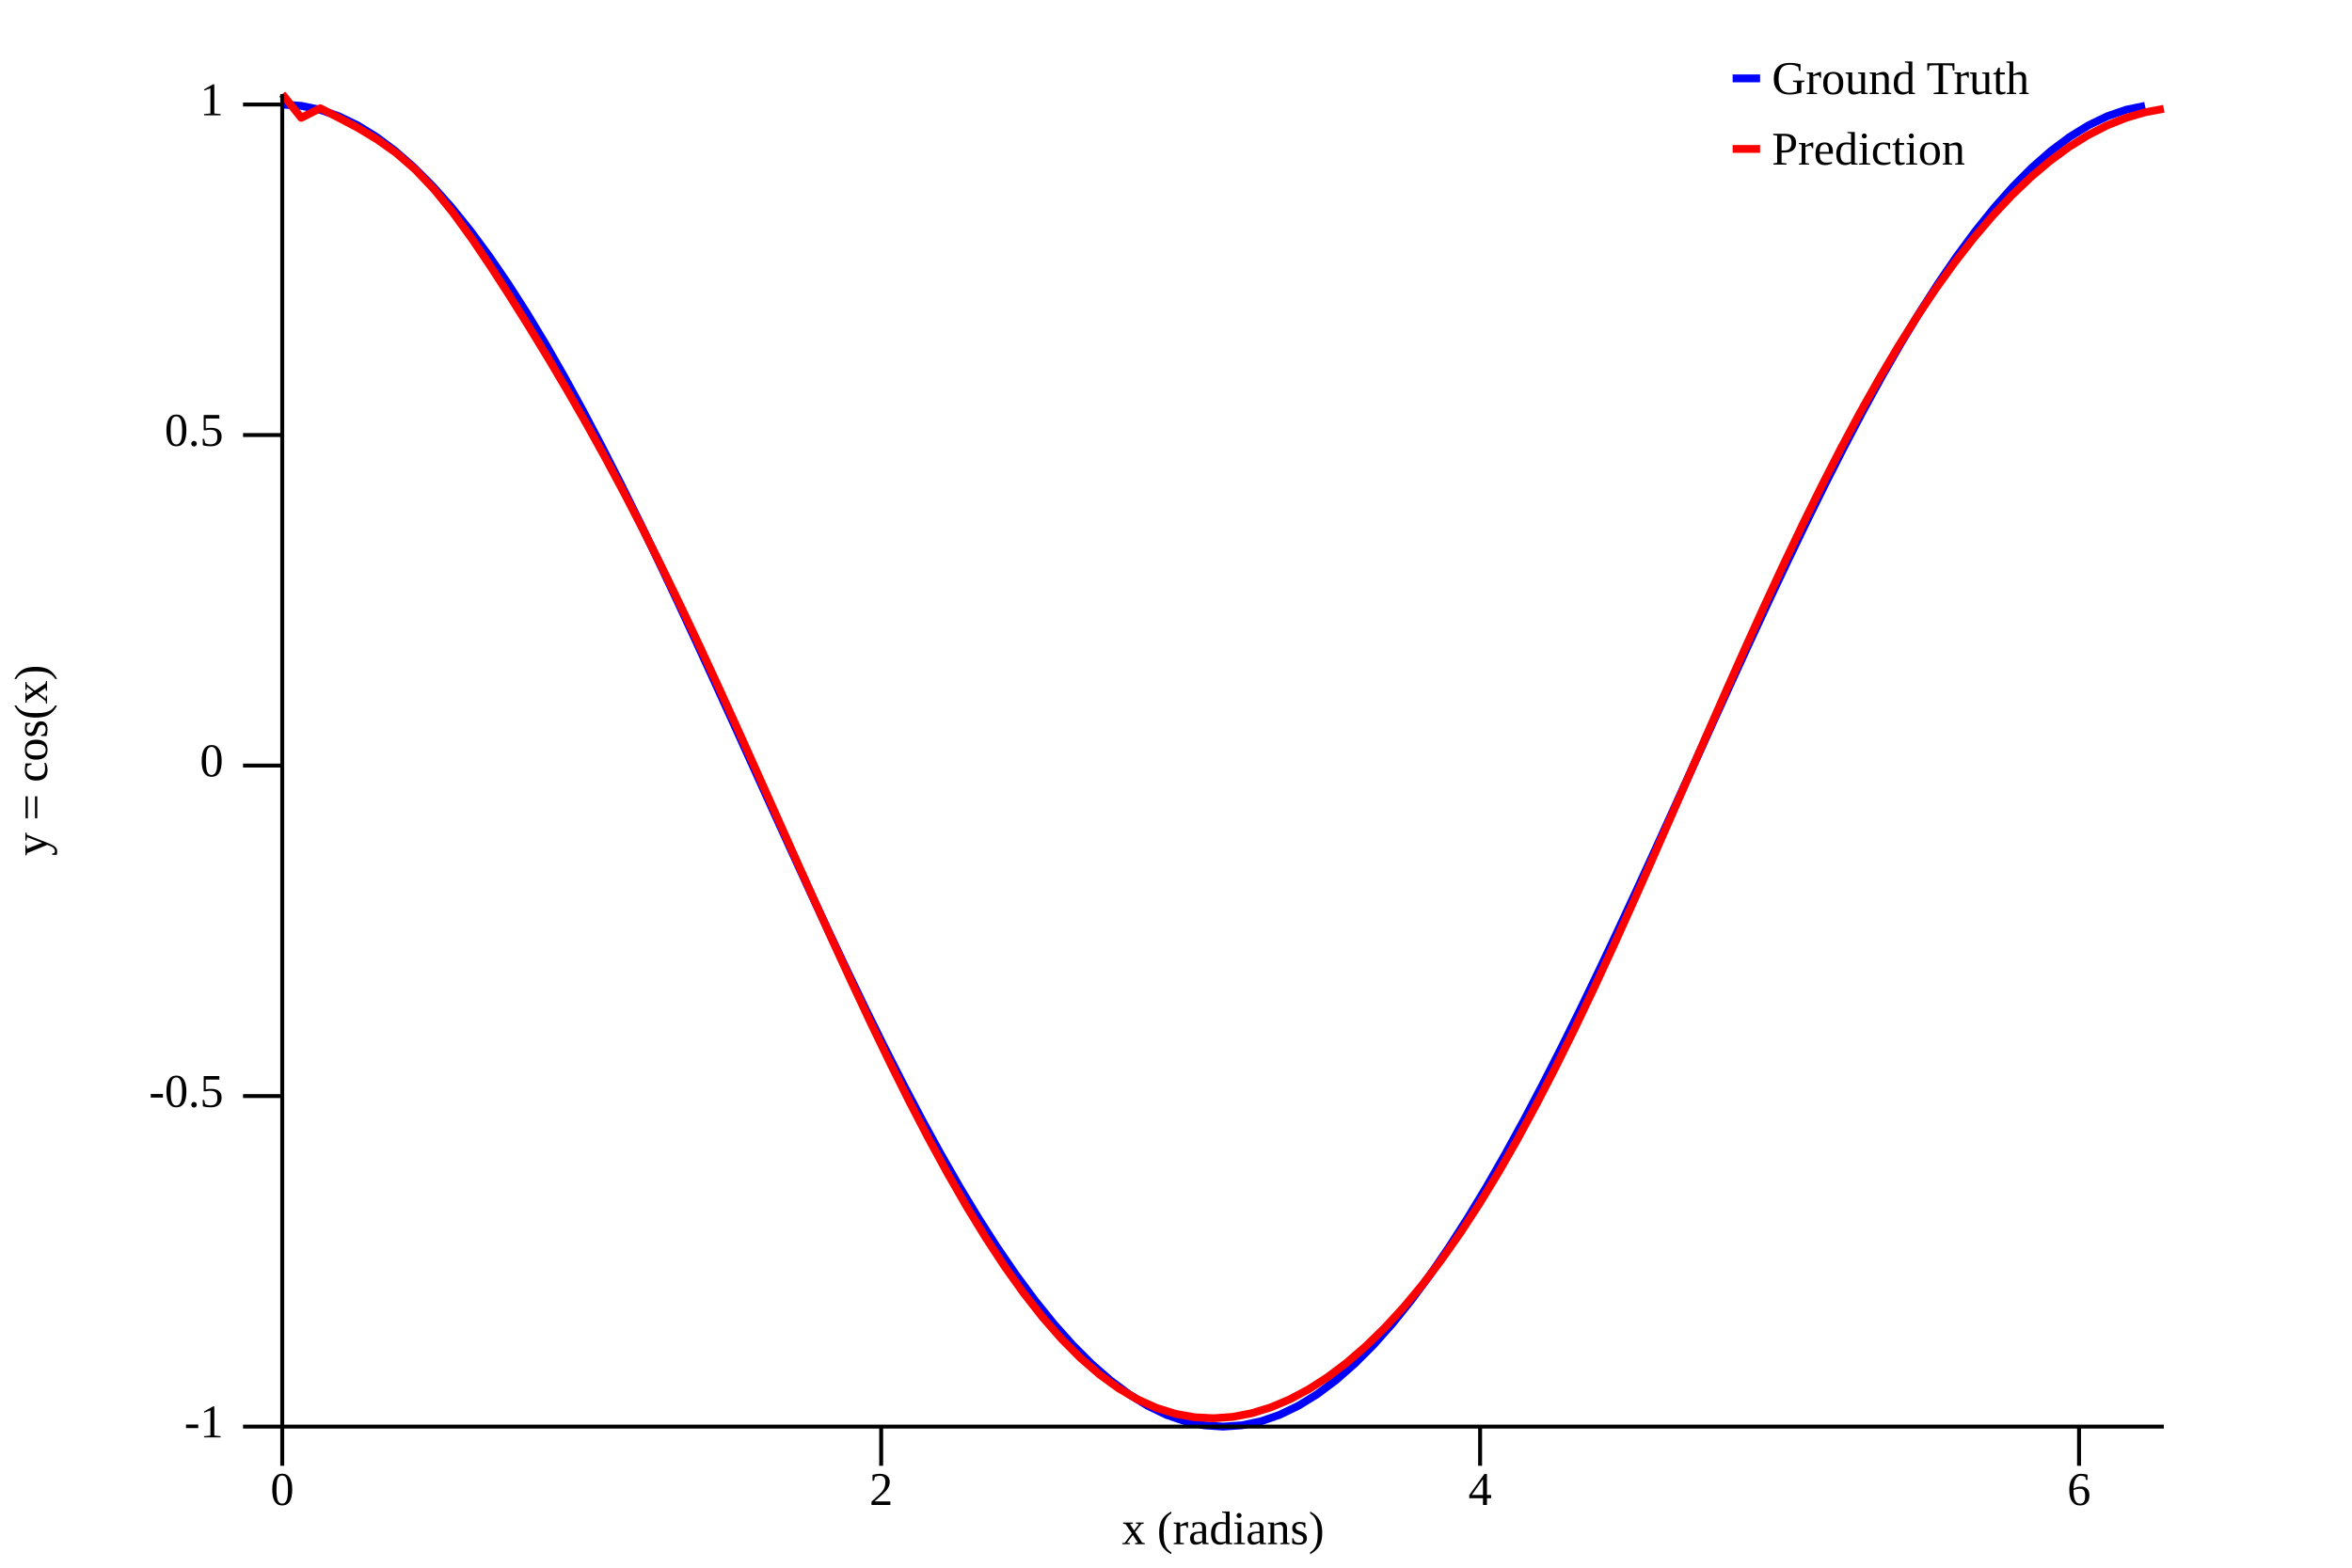
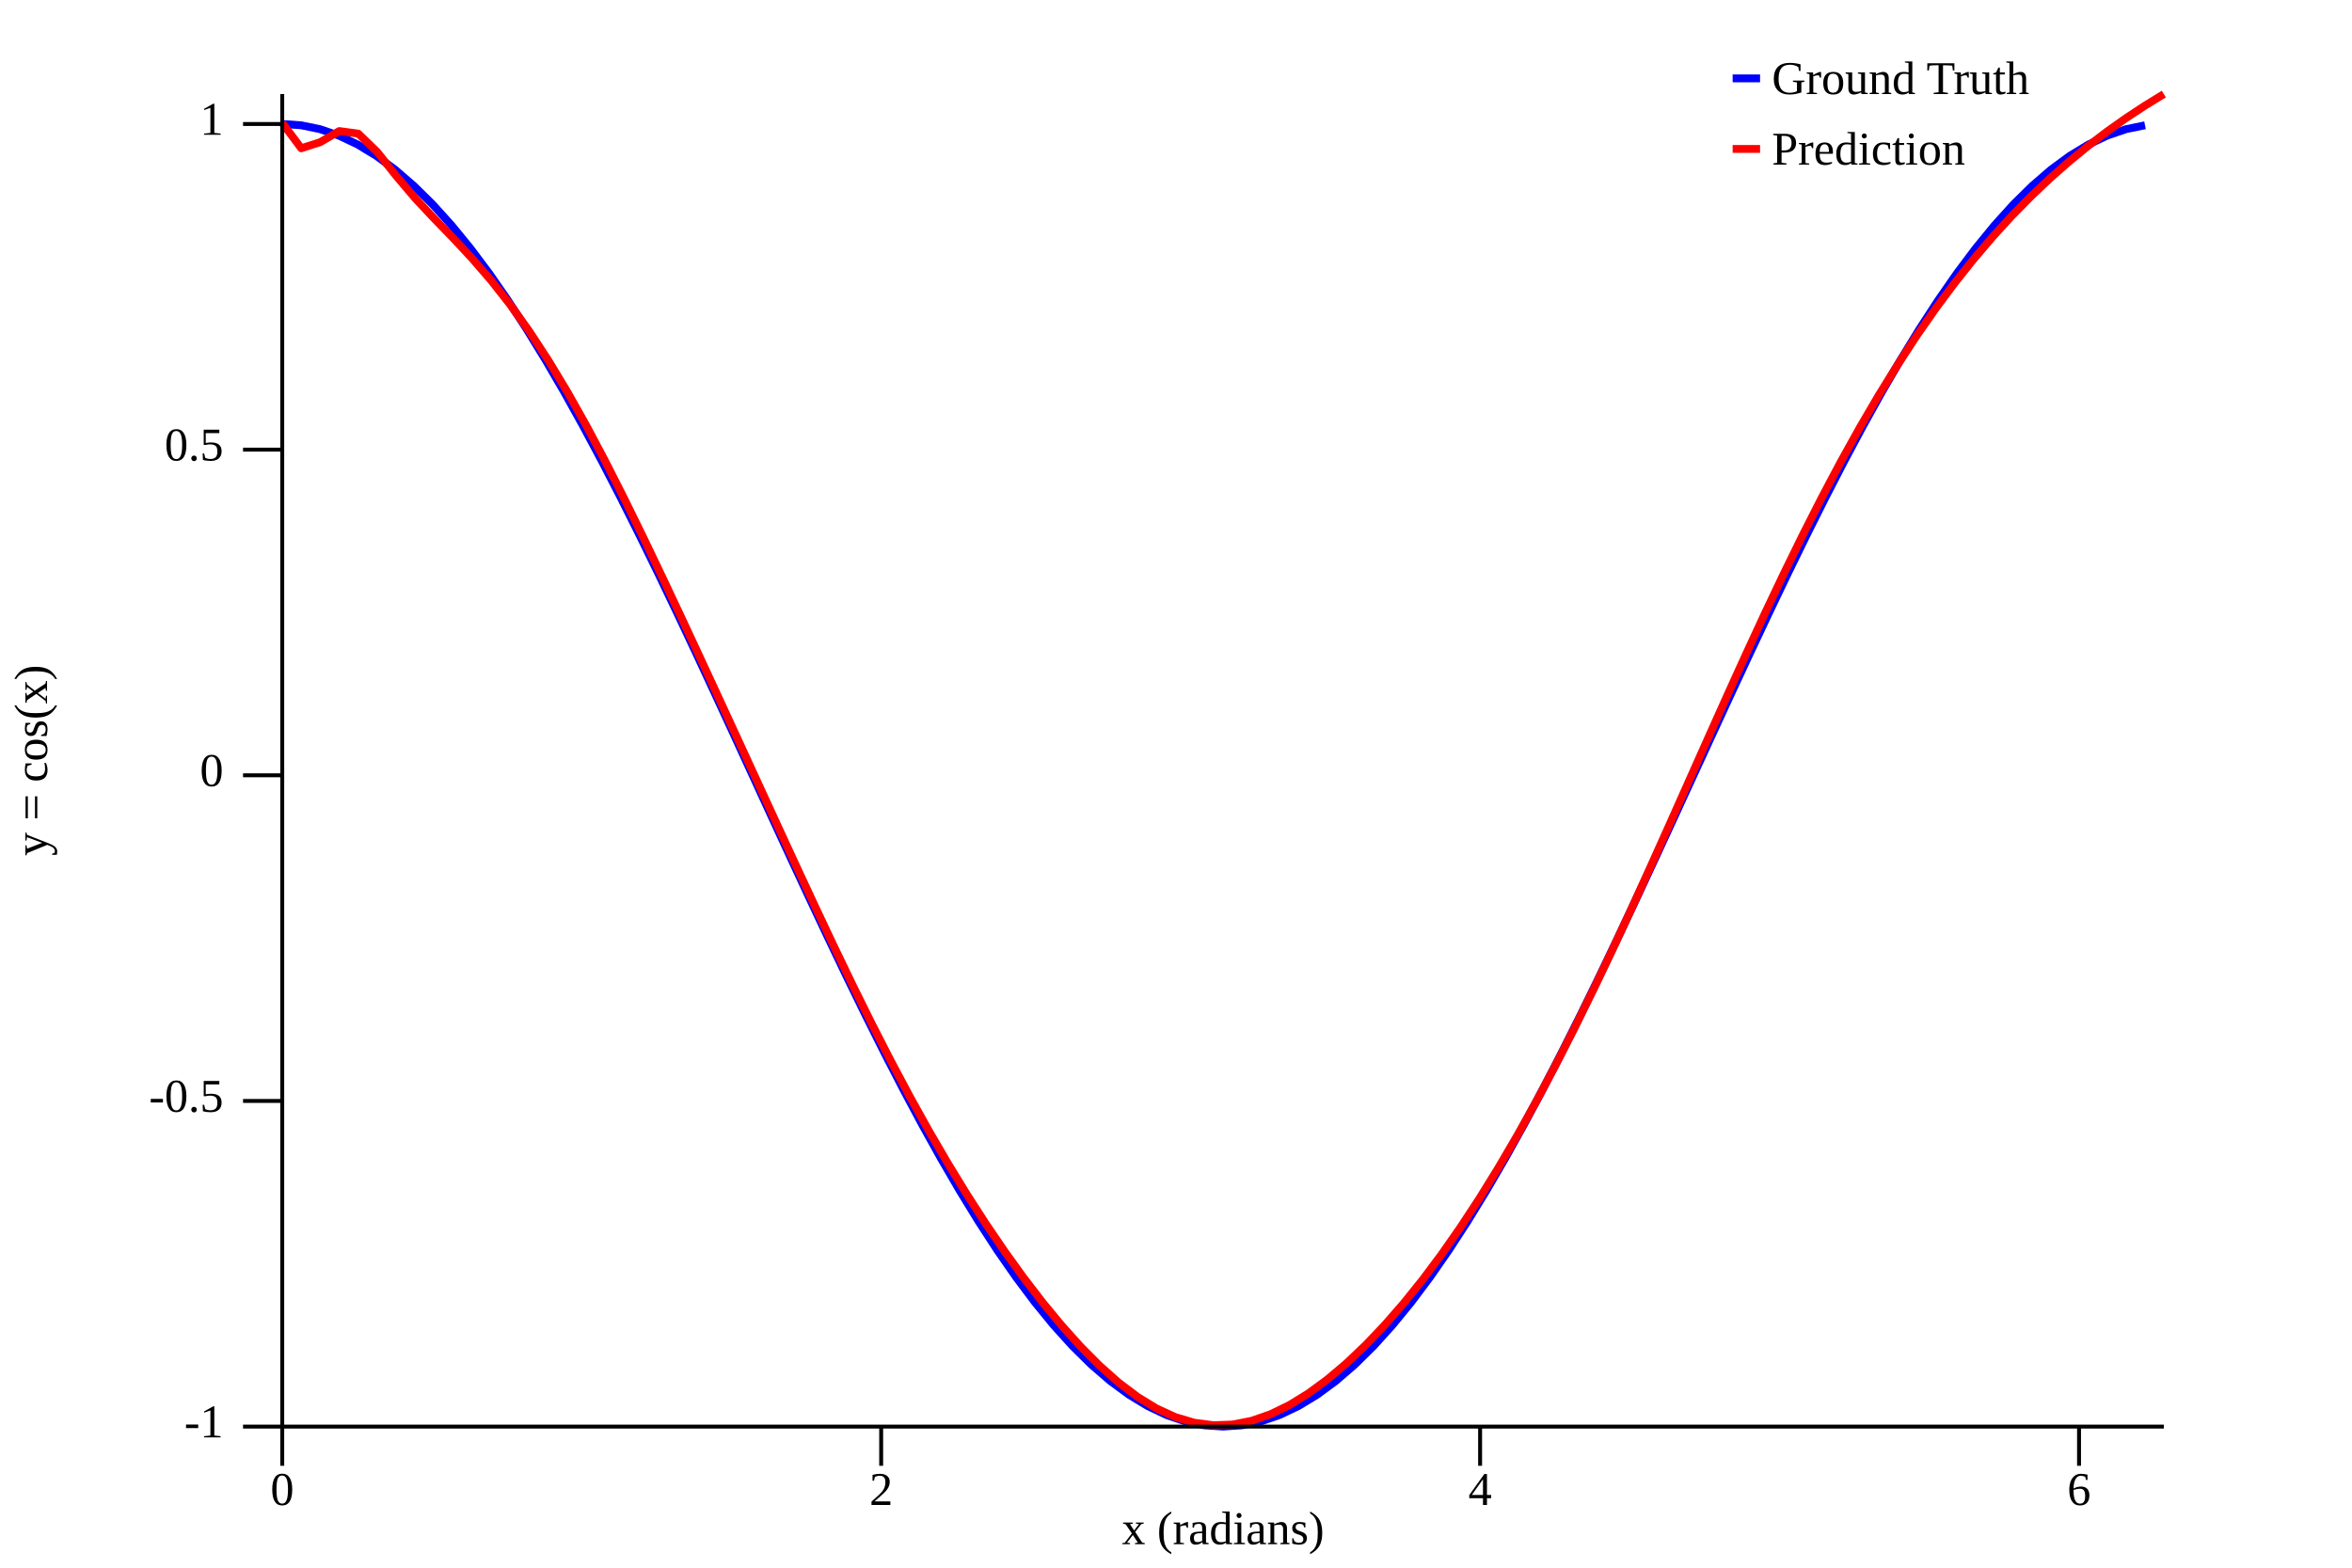
<svg xmlns="http://www.w3.org/2000/svg" viewBox="0 0 600 400">
  <g transform="translate(72, 364)">
    <g>
      <g>
-         <path d="M0,-337.335 L0,-337.335 L4.8,-337.002 L9.6,-336.005 L14.4,-334.348 L19.2,-332.036 L24,-329.08 L28.8,-325.491 L33.6,-321.283 L38.4,-316.472 L43.2,-311.078 L48,-305.123 L52.8,-298.628 L57.6,-291.621 L62.4,-284.129 L67.2,-276.18 L72,-267.808 L76.8,-259.044 L81.6,-249.924 L86.4,-240.483 L91.2,-230.758 L96,-220.789 L100.8,-210.614 L105.6,-200.273 L110.4,-189.807 L115.2,-179.258 L120,-168.668 L124.8,-158.077 L129.6,-147.528 L134.4,-137.062 L139.2,-126.722 L144,-116.546 L148.8,-106.577 L153.6,-96.852 L158.4,-87.411 L163.2,-78.291 L168,-69.527 L172.8,-61.155 L177.6,-53.207 L182.4,-45.714 L187.2,-38.707 L192,-32.213 L196.8,-26.257 L201.6,-20.863 L206.4,-16.053 L211.2,-11.844 L216,-8.255 L220.8,-5.299 L225.6,-2.988 L230.4,-1.33 L235.2,-0.333 L240,-0 L244.8,-0.333 L249.6,-1.33 L254.4,-2.988 L259.2,-5.299 L264,-8.255 L268.8,-11.844 L273.6,-16.053 L278.4,-20.863 L283.2,-26.257 L288,-32.213 L292.8,-38.707 L297.6,-45.714 L302.4,-53.207 L307.2,-61.155 L312,-69.527 L316.8,-78.291 L321.6,-87.411 L326.4,-96.852 L331.2,-106.577 L336,-116.546 L340.8,-126.722 L345.6,-137.062 L350.4,-147.528 L355.2,-158.077 L360,-168.668 L364.8,-179.258 L369.6,-189.807 L374.4,-200.273 L379.2,-210.614 L384,-220.789 L388.8,-230.758 L393.6,-240.483 L398.4,-249.924 L403.2,-259.044 L408,-267.808 L412.8,-276.18 L417.6,-284.129 L422.4,-291.621 L427.2,-298.628 L432,-305.123 L436.8,-311.078 L441.6,-316.472 L446.4,-321.283 L451.2,-325.491 L456,-329.08 L460.8,-332.036 L465.6,-334.348 L470.4,-336.005 L475.2,-337.002" fill="none" stroke="blue" stroke-linejoin="round" stroke-width="2" />
+         <path d="M0,-332.363 L0,-332.363 L4.8,-332.036 L9.6,-331.053 L14.4,-329.42 L19.2,-327.143 L24,-324.23 L28.8,-320.694 L33.6,-316.547 L38.4,-311.808 L43.2,-306.494 L48,-300.626 L52.8,-294.227 L57.6,-287.323 L62.4,-279.941 L67.2,-272.11 L72,-263.861 L76.8,-255.226 L81.6,-246.24 L86.4,-236.938 L91.2,-227.357 L96,-217.535 L100.8,-207.509 L105.6,-197.321 L110.4,-187.01 L115.2,-176.616 L120,-166.182 L124.8,-155.747 L129.6,-145.354 L134.4,-135.042 L139.2,-124.854 L144,-114.829 L148.8,-105.006 L153.6,-95.425 L158.4,-86.123 L163.2,-77.137 L168,-68.503 L172.8,-60.254 L177.6,-52.423 L182.4,-45.04 L187.2,-38.137 L192,-31.738 L196.8,-25.87 L201.6,-20.556 L206.4,-15.816 L211.2,-11.67 L216,-8.134 L220.8,-5.221 L225.6,-2.944 L230.4,-1.31 L235.2,-0.328 L240,-0 L244.8,-0.328 L249.6,-1.31 L254.4,-2.944 L259.2,-5.221 L264,-8.134 L268.8,-11.67 L273.6,-15.816 L278.4,-20.556 L283.2,-25.87 L288,-31.738 L292.8,-38.137 L297.6,-45.04 L302.4,-52.423 L307.2,-60.254 L312,-68.503 L316.8,-77.137 L321.6,-86.123 L326.4,-95.425 L331.2,-105.006 L336,-114.829 L340.8,-124.854 L345.6,-135.042 L350.4,-145.354 L355.2,-155.747 L360,-166.182 L364.8,-176.616 L369.6,-187.01 L374.4,-197.321 L379.2,-207.509 L384,-217.535 L388.8,-227.357 L393.6,-236.938 L398.4,-246.24 L403.2,-255.226 L408,-263.861 L412.8,-272.11 L417.6,-279.941 L422.4,-287.323 L427.2,-294.227 L432,-300.626 L436.8,-306.494 L441.6,-311.808 L446.4,-316.547 L451.2,-320.694 L456,-324.23 L460.8,-327.143 L465.6,-329.42 L470.4,-331.053 L475.2,-332.036" fill="none" stroke="blue" stroke-linejoin="round" stroke-width="2" />
      </g>
    </g>
    <g transform="translate(380, -340)">
      <text font-size="12" text-anchor="start" x="0" y="0">
Ground Truth
</text>
      <line stroke="blue" stroke-width="2" x1="-10" x2="-3" y1="-4" y2="-4" />
    </g>
    <g>
      <g>
-         <path d="M0,-340 L0,-340 L4.848,-333.933 L9.697,-336.381 L14.545,-333.884 L19.394,-331.325 L24.242,-328.389 L29.091,-324.949 L33.939,-320.727 L38.788,-315.614 L43.636,-309.628 L48.485,-302.934 L53.333,-295.747 L58.182,-288.238 L63.03,-280.499 L67.879,-272.549 L72.727,-264.366 L77.576,-255.916 L82.424,-247.169 L87.273,-238.105 L92.121,-228.716 L96.97,-219.01 L101.818,-209.007 L106.667,-198.737 L111.515,-188.24 L116.364,-177.565 L121.212,-166.766 L126.061,-155.9 L130.909,-145.027 L135.758,-134.206 L140.606,-123.498 L145.455,-112.959 L150.303,-102.646 L155.152,-92.612 L160,-82.906 L164.848,-73.577 L169.697,-64.671 L174.545,-56.232 L179.394,-48.301 L184.242,-40.917 L189.091,-34.117 L193.939,-27.931 L198.788,-22.388 L203.636,-17.507 L208.485,-13.301 L213.333,-9.778 L218.182,-6.936 L223.03,-4.766 L227.879,-3.255 L232.727,-2.383 L237.576,-2.131 L242.424,-2.477 L247.273,-3.402 L252.121,-4.89 L256.97,-6.928 L261.818,-9.507 L266.667,-12.623 L271.515,-16.273 L276.364,-20.46 L281.212,-25.185 L286.061,-30.453 L290.909,-36.266 L295.758,-42.624 L300.606,-49.524 L305.455,-56.961 L310.303,-64.922 L315.152,-73.389 L320,-82.337 L324.848,-91.732 L329.697,-101.536 L334.545,-111.702 L339.394,-122.177 L344.242,-132.902 L349.091,-143.815 L353.939,-154.851 L358.788,-165.944 L363.636,-177.03 L368.485,-188.043 L373.333,-198.925 L378.182,-209.616 L383.03,-220.067 L387.879,-230.228 L392.727,-240.058 L397.576,-249.52 L402.424,-258.582 L407.273,-267.217 L412.121,-275.401 L416.97,-283.116 L421.818,-290.344 L426.667,-297.072 L431.515,-303.29 L436.364,-308.988 L441.212,-314.159 L446.061,-318.797 L450.909,-322.899 L455.758,-326.461 L460.606,-329.483 L465.455,-331.967 L470.303,-333.917 L475.152,-335.34 L480,-336.247" fill="none" stroke="red" stroke-linejoin="round" stroke-width="2" />
+         <path d="M0,-332.646 L0,-332.646 L4.848,-326.17 L9.697,-327.726 L14.545,-330.562 L19.394,-329.906 L24.242,-325.211 L29.091,-319.099 L33.939,-313.382 L38.788,-308.217 L43.636,-303.21 L48.485,-298.01 L53.333,-292.392 L58.182,-286.229 L63.03,-279.454 L67.879,-272.042 L72.727,-264.005 L77.576,-255.386 L82.424,-246.255 L87.273,-236.701 L92.121,-226.819 L96.97,-216.698 L101.818,-206.413 L106.667,-196.02 L111.515,-185.555 L116.364,-175.044 L121.212,-164.507 L126.061,-153.971 L130.909,-143.473 L135.758,-133.062 L140.606,-122.797 L145.455,-112.739 L150.303,-102.951 L155.152,-93.482 L160,-84.374 L164.848,-75.65 L169.697,-67.325 L174.545,-59.401 L179.394,-51.876 L184.242,-44.75 L189.091,-38.027 L193.939,-31.716 L198.788,-25.843 L203.636,-20.442 L208.485,-15.562 L213.333,-11.257 L218.182,-7.591 L223.03,-4.624 L227.879,-2.407 L232.727,-0.978 L237.576,-0.354 L242.424,-0.529 L247.273,-1.477 L252.121,-3.157 L256.97,-5.517 L261.818,-8.505 L266.667,-12.071 L271.515,-16.174 L276.364,-20.783 L281.212,-25.877 L286.061,-31.44 L290.909,-37.467 L295.758,-43.952 L300.606,-50.894 L305.455,-58.291 L310.303,-66.137 L315.152,-74.425 L320,-83.143 L324.848,-92.271 L329.697,-101.784 L334.545,-111.649 L339.394,-121.824 L344.242,-132.262 L349.091,-142.905 L353.939,-153.692 L358.788,-164.554 L363.636,-175.422 L368.485,-186.225 L373.333,-196.894 L378.182,-207.362 L383.03,-217.57 L387.879,-227.464 L392.727,-237 L397.576,-246.143 L402.424,-254.865 L407.273,-263.151 L412.121,-270.989 L416.97,-278.379 L421.818,-285.325 L426.667,-291.836 L431.515,-297.927 L436.364,-303.614 L441.212,-308.916 L446.061,-313.854 L450.909,-318.45 L455.758,-322.724 L460.606,-326.699 L465.455,-330.394 L470.303,-333.83 L475.152,-337.026 L480,-340" fill="none" stroke="red" stroke-linejoin="round" stroke-width="2" />
      </g>
    </g>
    <g transform="translate(380, -322)">
      <text font-size="12" text-anchor="start" x="0" y="0">
Prediction
</text>
      <line stroke="red" stroke-width="2" x1="-10" x2="-3" y1="-4" y2="-4" />
    </g>
    <g>
      <g>
        <line stroke="black" stroke-width="1" x1="0" x2="0" y1="0" y2="10" />
        <line stroke="black" stroke-width="1" x1="152.789" x2="152.789" y1="0" y2="10" />
        <line stroke="black" stroke-width="1" x1="305.577" x2="305.577" y1="0" y2="10" />
        <line stroke="black" stroke-width="1" x1="458.366" x2="458.366" y1="0" y2="10" />
      </g>
      <line stroke="black" stroke-width="1" x1="0" x2="480" y1="0" y2="0" />
      <g>
        <text font-size="12" text-anchor="middle" x="0" y="20">
0
</text>
        <text font-size="12" text-anchor="middle" x="152.789" y="20">
2
</text>
        <text font-size="12" text-anchor="middle" x="305.577" y="20">
4
</text>
        <text font-size="12" text-anchor="middle" x="458.366" y="20">
6
</text>
      </g>
      <text font-size="12" text-anchor="middle" x="240" y="30">
x (radians)
</text>
    </g>
    <g>
      <g>
        <line stroke="black" stroke-width="1" x1="0" x2="-10" y1="-0" y2="-0" />
-         <line stroke="black" stroke-width="1" x1="0" x2="-10" y1="-84.334" y2="-84.334" />
-         <line stroke="black" stroke-width="1" x1="0" x2="-10" y1="-168.668" y2="-168.668" />
-         <line stroke="black" stroke-width="1" x1="0" x2="-10" y1="-253.001" y2="-253.001" />
-         <line stroke="black" stroke-width="1" x1="0" x2="-10" y1="-337.335" y2="-337.335" />
+         <line stroke="black" stroke-width="1" x1="0" x2="-10" y1="-83.091" y2="-83.091" />
+         <line stroke="black" stroke-width="1" x1="0" x2="-10" y1="-166.182" y2="-166.182" />
+         <line stroke="black" stroke-width="1" x1="0" x2="-10" y1="-249.273" y2="-249.273" />
+         <line stroke="black" stroke-width="1" x1="0" x2="-10" y1="-332.363" y2="-332.363" />
      </g>
      <line stroke="black" stroke-width="1" x1="0" x2="0" y1="0" y2="-340" />
      <g>
        <text dominant-baseline="middle" font-size="12" text-anchor="end" x="-15" y="-0">
-1
</text>
-         <text dominant-baseline="middle" font-size="12" text-anchor="end" x="-15" y="-84.334">
+         <text dominant-baseline="middle" font-size="12" text-anchor="end" x="-15" y="-83.091">
-0.5
</text>
-         <text dominant-baseline="middle" font-size="12" text-anchor="end" x="-15" y="-168.668">
+         <text dominant-baseline="middle" font-size="12" text-anchor="end" x="-15" y="-166.182">
0
</text>
-         <text dominant-baseline="middle" font-size="12" text-anchor="end" x="-15" y="-253.001">
+         <text dominant-baseline="middle" font-size="12" text-anchor="end" x="-15" y="-249.273">
0.5
</text>
-         <text dominant-baseline="middle" font-size="12" text-anchor="end" x="-15" y="-337.335">
+         <text dominant-baseline="middle" font-size="12" text-anchor="end" x="-15" y="-332.363">
1
</text>
      </g>
      <text font-size="12" text-anchor="middle" transform="rotate(-90 -48 -170)" x="-48" y="-182">
y = cos(x)
</text>
    </g>
  </g>
</svg>
